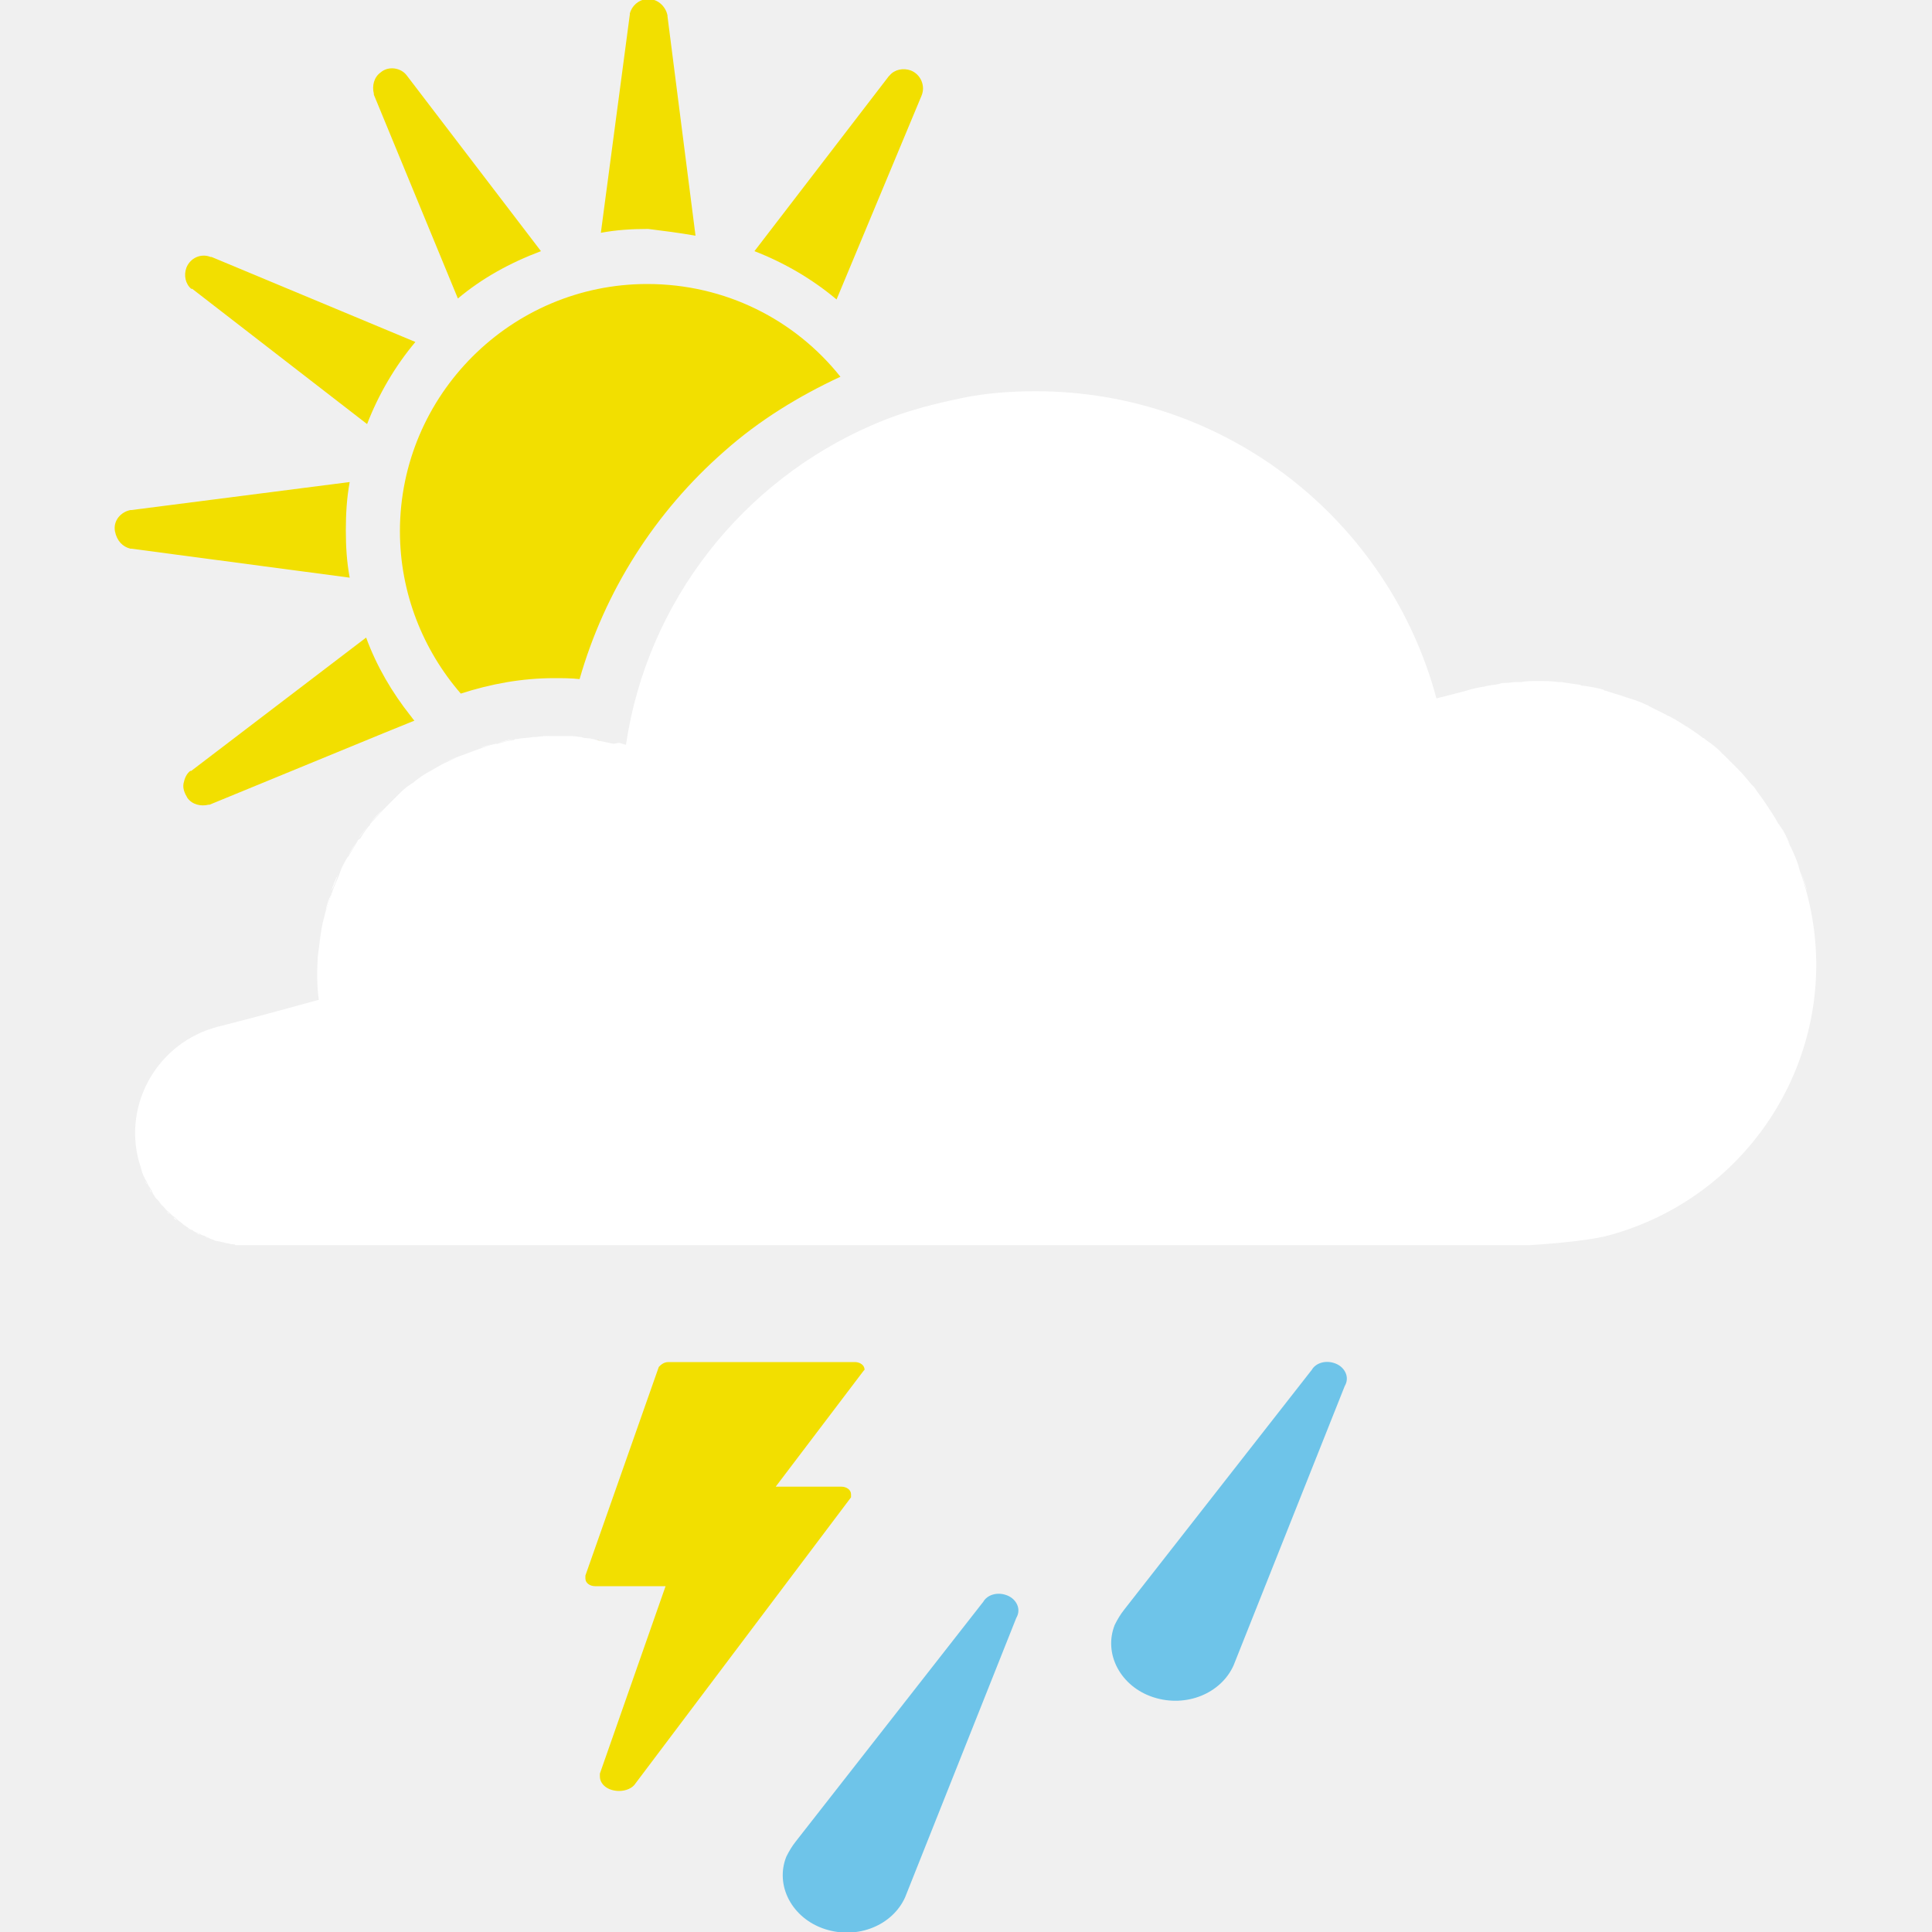
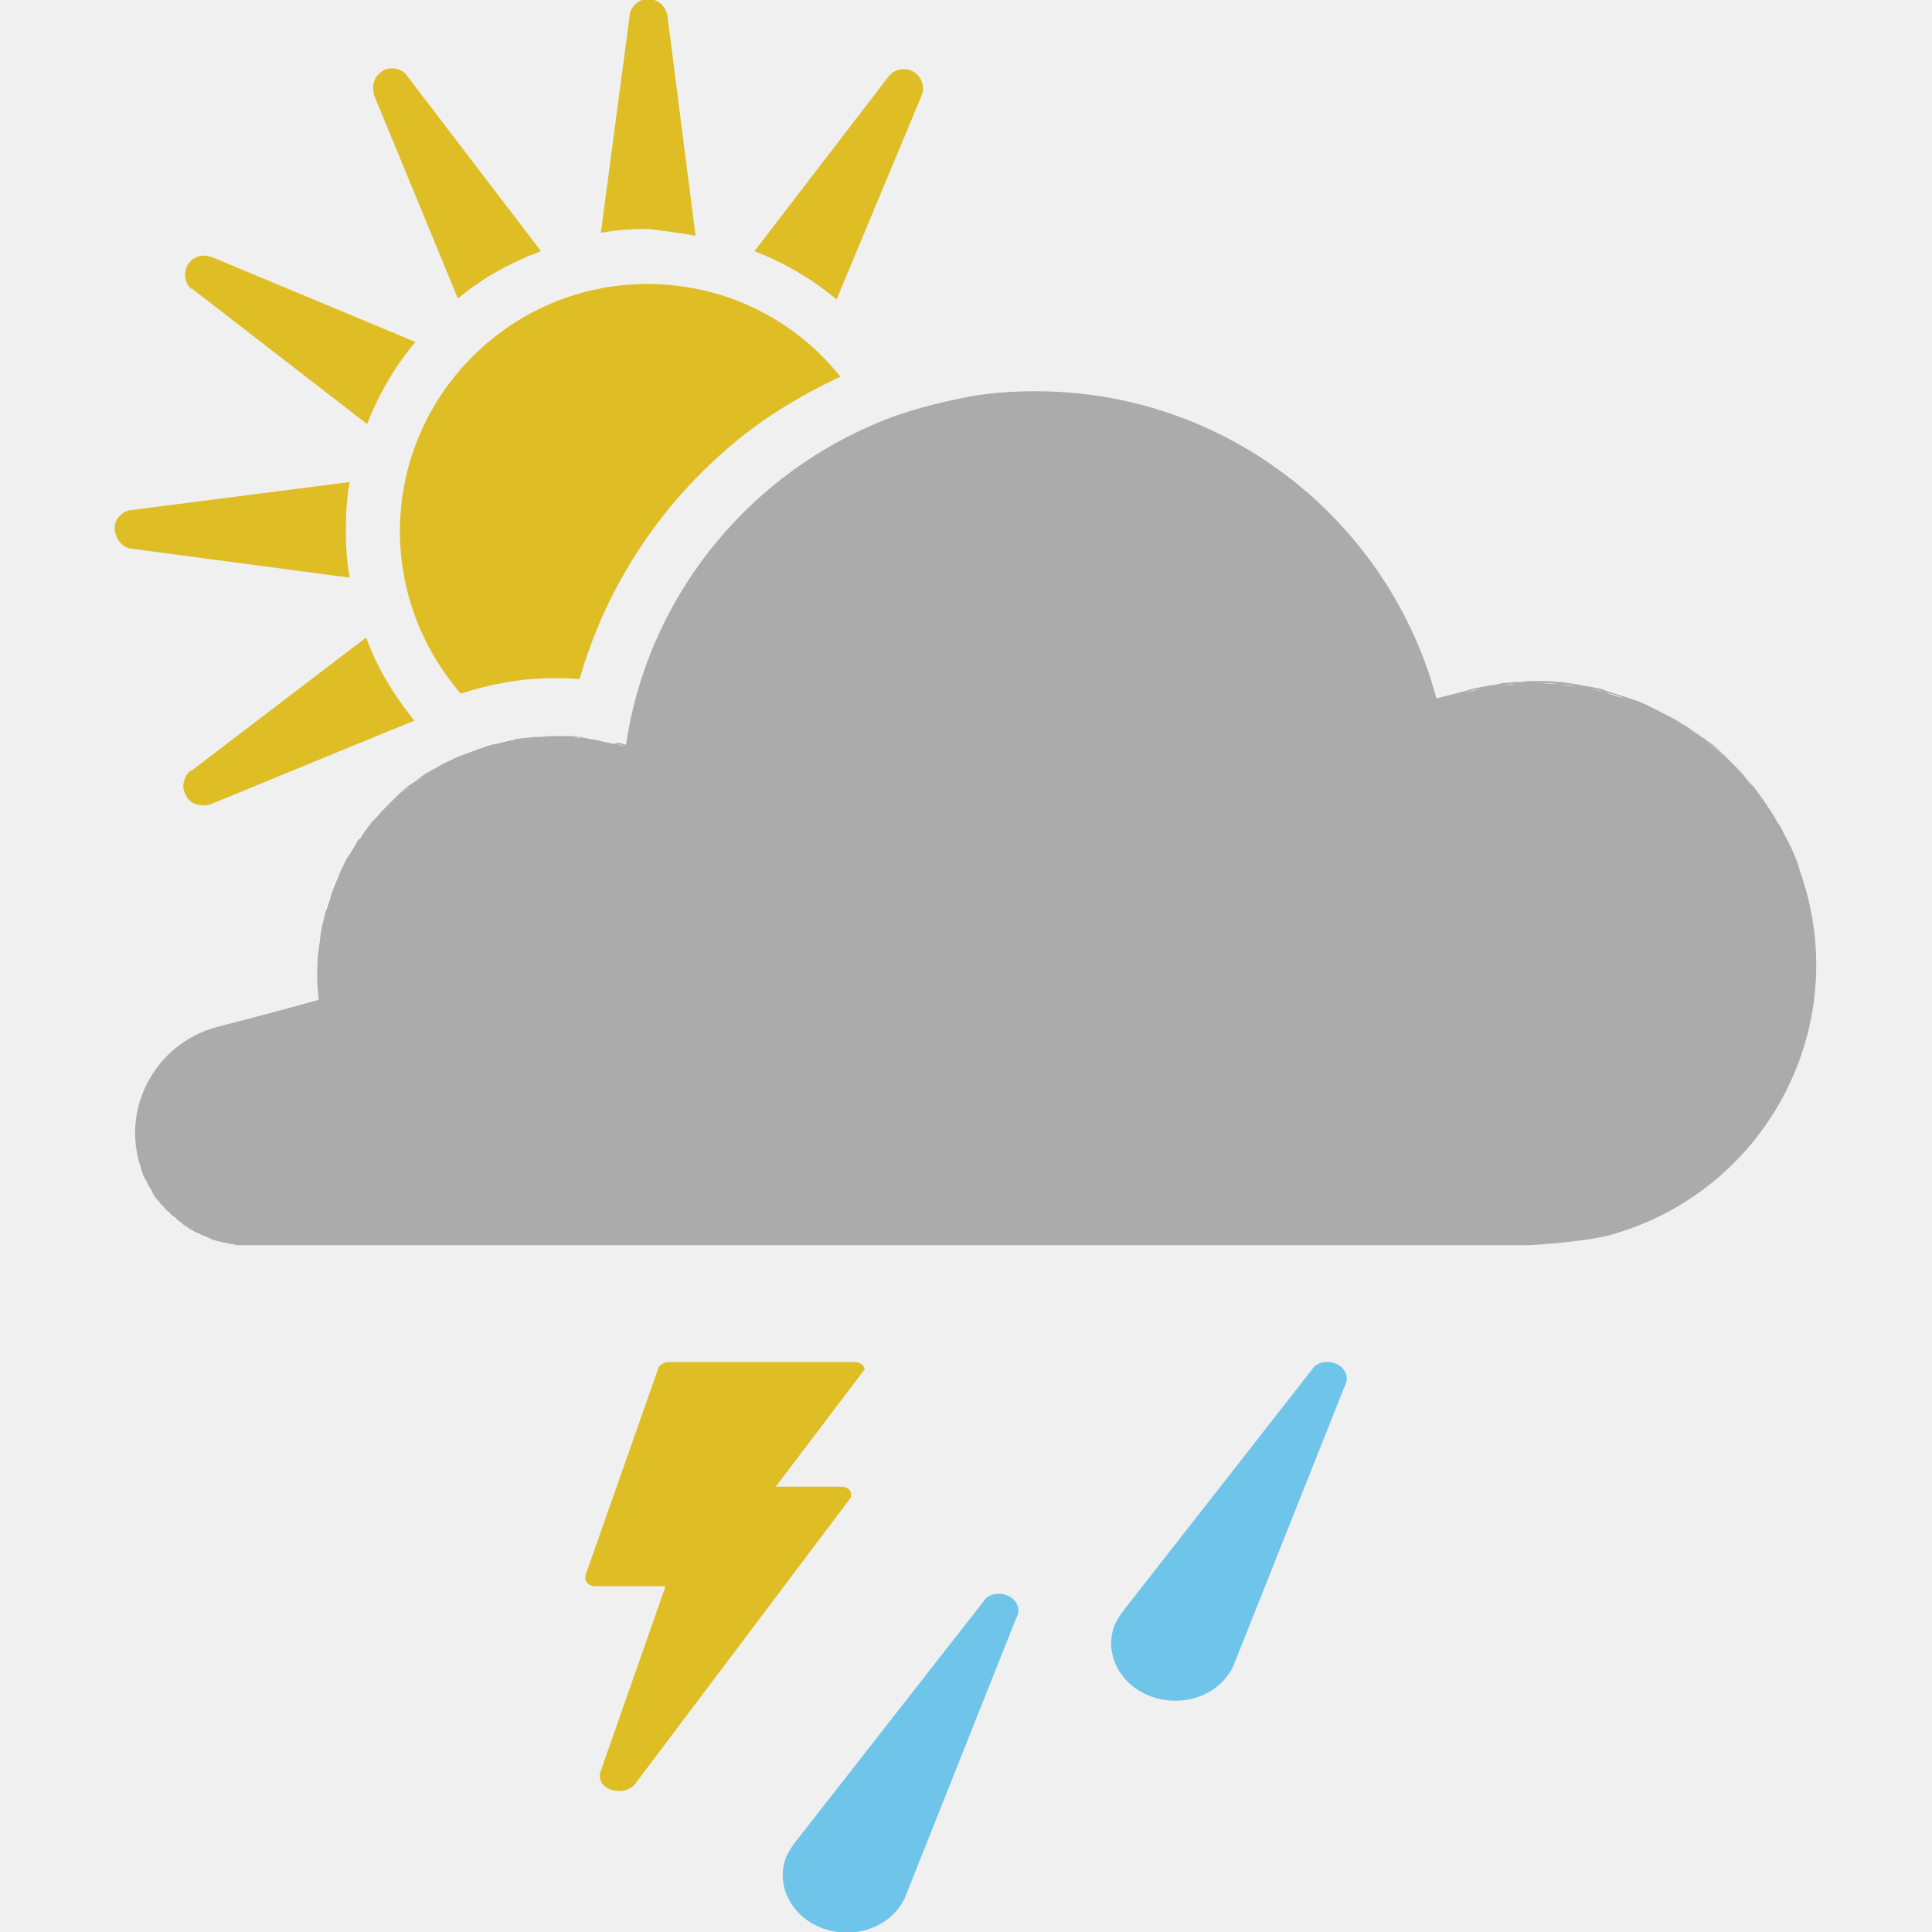
<svg xmlns="http://www.w3.org/2000/svg" version="1.1" x="0px" y="0px" viewBox="0 0 200 200" enable-background="new 0 0 200 200" xml:space="preserve">
  <g id="sun">
</g>
  <g id="clear-night">
</g>
  <g id="mostly-sunny">
</g>
  <g id="mostly-clear-night">
</g>
  <g id="fog">
</g>
  <g id="wind">
</g>
  <g id="cloudy">
</g>
  <g id="partly-cloudy">
</g>
  <g id="partly-cloudy-night">
</g>
  <g id="mostly-cloudy">
</g>
  <g id="mostly-cloudy-night">
</g>
  <g id="default">
</g>
  <g id="light-rain">
</g>
  <g id="rain">
</g>
  <g id="heavy-rain">
</g>
  <g id="scattered-showers-night">
</g>
  <g id="isolated-t-storms">
</g>
  <g id="scattered-t-storms">
    <g>
      <path fill="none" d="M19.5,127.2c-0.1-0.1-0.3-0.2-0.4-0.3C19.2,127,19.3,127.1,19.5,127.2z" />
      <path fill="none" d="M18.7,126.7c-0.1-0.1-0.3-0.2-0.4-0.3C18.4,126.4,18.5,126.6,18.7,126.7z" />
      <path fill="none" d="M17.9,126.1c-0.1-0.1-0.3-0.2-0.4-0.3C17.7,125.8,17.8,126,17.9,126.1z" />
      <path fill="none" d="M16.6,124.7c-0.1-0.1-0.2-0.3-0.3-0.4C16.4,124.4,16.5,124.6,16.6,124.7z" />
      <path fill="none" d="M16,123.9c-0.1-0.1-0.2-0.3-0.3-0.5C15.8,123.6,15.9,123.8,16,123.9z" />
      <path fill="none" d="M17.2,125.4c-0.1-0.1-0.2-0.3-0.4-0.4C17,125.2,17.1,125.3,17.2,125.4z" />
      <path fill="none" d="M22,128.3c-0.2-0.1-0.3-0.1-0.5-0.2C21.7,128.2,21.9,128.3,22,128.3z" />
      <path fill="none" d="M20.3,127.6c-0.2-0.1-0.3-0.2-0.4-0.2C20,127.5,20.1,127.6,20.3,127.6z" />
      <path fill="none" d="M42.4,81.3c0.1-0.1,0.2-0.1,0.3-0.2C42.6,81.1,42.5,81.2,42.4,81.3z" />
      <path fill="none" d="M21.1,128c-0.2-0.1-0.3-0.1-0.5-0.2C20.8,127.9,21,128,21.1,128z" />
      <path fill="none" d="M38.2,85.4c0.1-0.1,0.2-0.2,0.2-0.3C38.3,85.2,38.3,85.3,38.2,85.4z" />
      <path fill="none" d="M15.5,123.1c-0.1-0.2-0.2-0.3-0.3-0.5C15.3,122.8,15.4,123,15.5,123.1z" />
      <path fill="none" d="M37,87.1c0.1-0.1,0.1-0.2,0.2-0.3C37.1,86.9,37,87,37,87.1z" />
      <path fill="none" d="M40.9,82.5c0.1-0.1,0.1-0.1,0.2-0.2C41,82.4,41,82.5,40.9,82.5z" />
      <path fill="none" d="M39.6,83.8c0,0,0.1-0.1,0.1-0.1C39.6,83.7,39.6,83.8,39.6,83.8z" />
      <path fill="none" d="M36,88.6C36,88.6,36,88.6,36,88.6C36,88.6,36,88.6,36,88.6z" />
      <path fill="none" d="M23.9,128.8c-0.2,0-0.3,0-0.5-0.1C23.6,128.7,23.7,128.7,23.9,128.8z" />
      <path fill="none" d="M14.7,121.3c-0.1-0.3-0.2-0.6-0.3-1C14.5,120.7,14.6,121,14.7,121.3z" />
      <path fill="none" d="M15,122.3c-0.1-0.2-0.2-0.4-0.3-0.6C14.9,121.9,15,122.1,15,122.3z" />
      <path fill="none" d="M34.2,92.5c0-0.1,0.1-0.2,0.1-0.3C34.3,92.3,34.3,92.4,34.2,92.5z" />
      <path fill="none" d="M35,90.6c0-0.1,0.1-0.2,0.1-0.3C35.1,90.4,35.1,90.5,35,90.6z" />
      <path fill="none" d="M23,128.6c-0.2,0-0.3-0.1-0.5-0.1C22.6,128.5,22.8,128.6,23,128.6z" />
      <path fill="none" d="M166,71.6c0.1,0,0.1,0,0.2,0.1C166.1,71.6,166.1,71.6,166,71.6z" />
      <path fill="none" d="M168.1,72.2c0.1,0,0.2,0.1,0.3,0.1C168.3,72.3,168.2,72.3,168.1,72.2z" />
      <path fill="none" d="M170.3,73c0.1,0.1,0.3,0.1,0.4,0.2C170.5,73.2,170.4,73.1,170.3,73z" />
      <path fill="none" d="M163.6,71.1c0.1,0,0.3,0,0.4,0.1C163.8,71.2,163.7,71.1,163.6,71.1z" />
      <path fill="none" d="M172.5,74.1c0.1,0,0.2,0.1,0.2,0.1C172.7,74.2,172.6,74.1,172.5,74.1z" />
      <path fill="none" d="M155.1,71c0.2,0,0.4-0.1,0.6-0.1C155.4,71,155.3,71,155.1,71z" />
      <path fill="none" d="M153.4,71.3c0.2,0,0.3-0.1,0.5-0.1C153.7,71.2,153.5,71.3,153.4,71.3z" />
      <path fill="none" d="M174.4,75.2c0.1,0,0.1,0.1,0.2,0.1C174.6,75.3,174.5,75.3,174.4,75.2z" />
      <path fill="none" d="M156.8,70.8c0.2,0,0.3,0,0.5,0C157.2,70.8,157,70.8,156.8,70.8z" />
      <path fill="none" d="M159,70.7C159,70.7,159,70.7,159,70.7c0,0,0.1,0,0.1,0C159.1,70.7,159,70.7,159,70.7z" />
      <path fill="none" d="M176.3,76.5c0.1,0.1,0.2,0.2,0.3,0.2C176.6,76.7,176.5,76.6,176.3,76.5z" />
      <path fill="none" d="M186.2,89.8c0,0.1,0.1,0.2,0.1,0.4C186.3,90,186.3,89.9,186.2,89.8z" />
      <path fill="none" d="M185.2,87.4c0.1,0.1,0.1,0.2,0.2,0.4C185.4,87.7,185.3,87.5,185.2,87.4z" />
      <path fill="none" d="M184.2,85.4C184.2,85.4,184.2,85.5,184.2,85.4C184.2,85.5,184.2,85.4,184.2,85.4z" />
      <path fill="none" d="M25.5,128.9c0.2,0,0.5,0,0.7,0c-0.3,0-0.6,0-0.9,0C25.4,128.9,25.4,128.9,25.5,128.9z" />
      <path fill="none" d="M178.2,78.1c0.1,0.1,0.2,0.1,0.2,0.2C178.4,78.2,178.3,78.1,178.2,78.1z" />
      <path fill="none" d="M182.9,83.3c0.1,0.1,0.1,0.2,0.2,0.3C183,83.5,183,83.4,182.9,83.3z" />
      <path fill="none" d="M24.9,128.9c-0.2,0-0.3,0-0.5,0C24.5,128.8,24.7,128.8,24.9,128.9z" />
      <path fill="none" d="M179.9,79.7c0,0,0.1,0.1,0.1,0.1C180,79.7,180,79.7,179.9,79.7z" />
      <path fill="none" d="M181.4,81.4c0.1,0.1,0.2,0.2,0.3,0.3C181.6,81.6,181.5,81.5,181.4,81.4z" />
      <path fill="none" d="M161.2,70.8c0.1,0,0.2,0,0.3,0C161.4,70.8,161.3,70.8,161.2,70.8z" />
      <path fill="none" d="M47.5,78.3c0.1,0,0.2-0.1,0.3-0.1C47.7,78.2,47.6,78.2,47.5,78.3z" />
      <path fill="none" d="M45.7,79.1c0.1,0,0.1-0.1,0.2-0.1C45.9,79.1,45.8,79.1,45.7,79.1z" />
      <path fill="none" d="M51.3,77c0.1,0,0.1,0,0.2,0C51.4,76.9,51.3,76.9,51.3,77z" />
      <path fill="none" d="M53.2,76.6C53.2,76.6,53.2,76.6,53.2,76.6C53.2,76.6,53.2,76.6,53.2,76.6C53.2,76.6,53.2,76.6,53.2,76.6z" />
      <path fill="none" d="M49.4,77.5c0.1,0,0.2-0.1,0.3-0.1C49.6,77.5,49.5,77.5,49.4,77.5z" />
      <path fill="none" d="M44.1,80.1c0.1,0,0.1-0.1,0.2-0.1C44.2,80,44.2,80,44.1,80.1z" />
      <path fill="#DDC72D" d="M61.7,76.6c0.1,0,0.3,0,0.4,0.1C61.9,76.6,61.8,76.6,61.7,76.6z" />
      <path fill="#DDC72D" d="M57.4,76.2C57.3,76.2,57.3,76.2,57.4,76.2C57.3,76.2,57.3,76.2,57.4,76.2C57.4,76.2,57.4,76.2,57.4,76.2z" />
      <path fill="#DDC72D" d="M58.8,76.2c0.1,0,0.3,0,0.4,0C59,76.2,58.9,76.2,58.8,76.2z" />
-       <path fill="#F2DF00" d="M60,70.3c2.6-9.1,7.8-17.3,15-23.6c3.6-3.2,7.7-5.7,12-7.7c-4.7-5.9-11.9-9.6-20-9.6    c-14.1,0-25.6,11.5-25.6,25.6c0,6.4,2.4,12.3,6.3,16.8c3.1-1,6.3-1.6,9.7-1.6C58.2,70.2,59.1,70.2,60,70.3z" />
+       <path fill="#DEBD25" d="M60,70.3c2.6-9.1,7.8-17.3,15-23.6c3.6-3.2,7.7-5.7,12-7.7c-4.7-5.9-11.9-9.6-20-9.6    c-14.1,0-25.6,11.5-25.6,25.6c0,6.4,2.4,12.3,6.3,16.8c3.1-1,6.3-1.6,9.7-1.6C58.2,70.2,59.1,70.2,60,70.3z" />
      <path fill="#DDC72D" d="M60.2,76.4c0.2,0,0.3,0,0.5,0.1C60.5,76.4,60.3,76.4,60.2,76.4z" />
      <path fill="#DDC72D" d="M55.2,76.3c0.1,0,0.2,0,0.3,0C55.4,76.3,55.3,76.3,55.2,76.3z" />
      <path fill="#DDC72D" d="M53.5,76.5c-0.1,0-0.2,0-0.3,0.1c0,0,0,0,0,0C53.3,76.5,53.4,76.5,53.5,76.5z" />
-       <path fill="#F2DF00" d="M38.7,9.8l8.7,21.1c2.5-2.1,5.4-3.7,8.6-4.9L42.1,7.8c0,0,0,0,0,0c-0.6-0.8-1.9-1-2.7-0.3    c-0.7,0.5-0.9,1.4-0.7,2.2C38.7,9.7,38.7,9.7,38.7,9.8z" />
-       <path fill="#F2DF00" d="M72,24.4L69.1,1.7c0,0,0,0,0-0.1c-0.2-1-1.1-1.8-2.2-1.7c-0.8,0.1-1.5,0.7-1.7,1.5c0,0,0,0.1,0,0.1    l-3,22.6c1.6-0.3,3.2-0.4,4.9-0.4C68.7,23.9,70.3,24.1,72,24.4z" />
-       <path fill="#F2DF00" d="M13.5,56.8c0,0,0.1,0,0.1,0l22.6,3c-0.3-1.6-0.4-3.2-0.4-4.9c0-1.7,0.1-3.4,0.4-5l-22.6,2.9c0,0,0,0-0.1,0    c-1,0.2-1.8,1.1-1.6,2.2C12.1,56,12.7,56.6,13.5,56.8z" />
-       <path fill="#F2DF00" d="M95.4,9.9C95.4,9.9,95.4,9.9,95.4,9.9c0.2-0.5,0.2-1,0-1.5c-0.2-0.5-0.6-0.9-1.1-1.1    c-0.8-0.3-1.7-0.1-2.2,0.5c0,0-0.1,0.1-0.1,0.1L78.1,26c3.1,1.2,6,2.9,8.5,5L95.4,9.9z" />
-       <path fill="#F2DF00" d="M19.9,29.9l18.1,14c1.2-3.1,2.9-6,5-8.5l-21.1-8.8c0,0,0,0-0.1,0c-1-0.4-2.1,0.1-2.5,1.1    c-0.3,0.8-0.1,1.7,0.5,2.2C19.8,29.9,19.9,29.9,19.9,29.9z" />
-       <path fill="#FFFFFF" d="M187,92.3c-0.2-0.7-0.4-1.4-0.7-2.2c0-0.1-0.1-0.3-0.1-0.4c-0.2-0.7-0.5-1.3-0.8-2    c-0.1-0.1-0.1-0.2-0.2-0.4c-0.3-0.7-0.6-1.3-1-1.9c0,0,0-0.1-0.1-0.1c-0.3-0.6-0.7-1.2-1.1-1.8c-0.1-0.1-0.1-0.2-0.2-0.3    c-0.4-0.6-0.8-1.1-1.2-1.7c-0.1-0.1-0.2-0.2-0.3-0.3c-0.4-0.5-0.9-1.1-1.4-1.6c0,0-0.1-0.1-0.1-0.1c-0.5-0.5-0.9-0.9-1.4-1.4    c-0.1-0.1-0.2-0.1-0.2-0.2c-0.5-0.5-1-0.9-1.6-1.3c-0.1-0.1-0.2-0.2-0.3-0.2c-0.5-0.4-1.1-0.8-1.7-1.2c-0.1,0-0.1-0.1-0.2-0.1    c-0.6-0.4-1.1-0.7-1.7-1c-0.1,0-0.2-0.1-0.2-0.1c-0.6-0.3-1.2-0.6-1.8-0.9c-0.1-0.1-0.2-0.1-0.4-0.2c-0.6-0.3-1.3-0.5-1.9-0.7    c-0.1,0-0.2-0.1-0.3-0.1c-0.6-0.2-1.3-0.4-1.9-0.6c-0.1,0-0.1,0-0.2-0.1c-0.7-0.2-1.3-0.3-2-0.4c-0.1,0-0.3,0-0.4-0.1    c-0.7-0.1-1.4-0.2-2-0.3c-0.1,0-0.2,0-0.3,0c-0.7-0.1-1.4-0.1-2.1-0.1c0,0-0.1,0-0.1,0c-0.5,0-1.1,0-1.6,0.1c-0.2,0-0.3,0-0.5,0    c-0.4,0-0.8,0.1-1.2,0.1c-0.2,0-0.4,0-0.6,0.1c-0.4,0.1-0.8,0.1-1.2,0.2c-0.2,0-0.3,0.1-0.5,0.1c-0.6,0.1-1.1,0.2-1.7,0.4    c0,0-1.1,0.3-3.1,0.8c-4.9-18.3-21.6-31.8-41.5-31.8c-2.6,0-5.2,0.2-7.6,0.7c-1.4,0.3-2.8,0.6-4.2,1c-1.8,0.5-3.5,1.1-5.1,1.8    c-13.4,5.8-23.3,18.2-25.5,33.1c-0.4-0.1-0.6-0.2-0.8-0.2C63.6,77,63.5,77,63.5,77c-0.5-0.1-0.9-0.2-1.4-0.3    c-0.1,0-0.3-0.1-0.4-0.1c-0.3-0.1-0.7-0.1-1-0.2c-0.2,0-0.3,0-0.5-0.1c-0.3,0-0.7-0.1-1-0.1c-0.1,0-0.3,0-0.4,0    c-0.5,0-0.9,0-1.4,0c0,0-0.1,0-0.1,0c-0.6,0-1.2,0-1.8,0.1c-0.1,0-0.2,0-0.3,0c-0.6,0.1-1.2,0.1-1.7,0.2c-0.1,0-0.2,0-0.3,0.1    c0,0,0,0,0,0c-0.6,0.1-1.1,0.2-1.7,0.4c-0.1,0-0.1,0-0.2,0c-0.5,0.1-1.1,0.3-1.6,0.5c-0.1,0-0.2,0.1-0.3,0.1    c-0.5,0.2-1.1,0.4-1.6,0.6c-0.1,0-0.2,0.1-0.3,0.1c-0.5,0.2-1,0.5-1.5,0.7c-0.1,0-0.1,0.1-0.2,0.1c-0.5,0.3-0.9,0.5-1.4,0.8    c-0.1,0-0.1,0.1-0.2,0.1c-0.5,0.3-0.9,0.6-1.4,1c-0.1,0.1-0.2,0.1-0.3,0.2c-0.5,0.3-0.9,0.7-1.3,1.1c-0.1,0.1-0.1,0.1-0.2,0.2    c-0.4,0.4-0.8,0.8-1.2,1.2c0,0-0.1,0.1-0.1,0.1c-0.4,0.4-0.8,0.9-1.2,1.3c-0.1,0.1-0.2,0.2-0.2,0.3c-0.4,0.4-0.7,0.9-1,1.4    C37.1,86.9,37,87,37,87.1c-0.3,0.5-0.6,1-0.9,1.5c0,0,0,0.1-0.1,0.1c-0.3,0.5-0.6,1.1-0.8,1.6c0,0.1-0.1,0.2-0.1,0.3    c-0.2,0.5-0.5,1.1-0.7,1.7c0,0.1-0.1,0.2-0.1,0.3c-0.2,0.6-0.4,1.2-0.6,1.8c-0.2,0.8-0.4,1.5-0.5,2.3S33,98.2,32.9,99    c-0.1,1.5-0.1,3,0.1,4.5c-6.5,1.8-10.5,2.8-10.5,2.8c-6.1,1.6-9.8,7.9-8.1,14c0.1,0.3,0.2,0.6,0.3,1c0,0.1,0.1,0.2,0.1,0.3    c0.1,0.2,0.2,0.4,0.3,0.6c0.1,0.1,0.1,0.2,0.2,0.4c0.1,0.2,0.2,0.3,0.3,0.5c0.1,0.1,0.1,0.2,0.2,0.4c0.1,0.2,0.2,0.3,0.3,0.5    c0.1,0.1,0.2,0.2,0.3,0.3c0.1,0.1,0.2,0.3,0.3,0.4c0.1,0.1,0.2,0.2,0.3,0.3c0.1,0.1,0.2,0.3,0.4,0.4c0.1,0.1,0.2,0.2,0.3,0.3    c0.1,0.1,0.2,0.2,0.4,0.3c0.1,0.1,0.2,0.2,0.3,0.3c0.1,0.1,0.3,0.2,0.4,0.3c0.1,0.1,0.2,0.2,0.4,0.3c0.1,0.1,0.3,0.2,0.4,0.3    c0.1,0.1,0.3,0.1,0.4,0.2c0.1,0.1,0.3,0.2,0.4,0.2c0.1,0.1,0.3,0.1,0.4,0.2c0.2,0.1,0.3,0.1,0.5,0.2c0.1,0.1,0.3,0.1,0.4,0.2    c0.2,0.1,0.3,0.1,0.5,0.2c0.1,0,0.3,0.1,0.4,0.1c0.2,0,0.3,0.1,0.5,0.1c0.1,0,0.3,0.1,0.4,0.1c0.2,0,0.3,0.1,0.5,0.1    c0.1,0,0.3,0,0.4,0.1c0.2,0,0.3,0,0.5,0c0.1,0,0.3,0,0.4,0c0.3,0,0.6,0,0.9,0h132.1c0,0,5.5-0.3,8.2-1    C182,123.7,191.2,107.8,187,92.3z" />
-       <path fill="#F2DF00" d="M42.5,74.1c-1.9-2.4-3.5-5.1-4.6-8.1L19.8,79.8c0,0,0,0-0.1,0c-0.4,0.3-0.6,0.8-0.7,1.3    c-0.1,0.5,0.1,1,0.4,1.5c0.5,0.7,1.4,0.9,2.2,0.7c0,0,0.1,0,0.1,0l18-7.4l3.2-1.3C42.7,74.4,42.6,74.2,42.5,74.1z" />
+       <path fill="#DEBD25" d="M38.7,9.8l8.7,21.1c2.5-2.1,5.4-3.7,8.6-4.9L42.1,7.8c0,0,0,0,0,0c-0.6-0.8-1.9-1-2.7-0.3    c-0.7,0.5-0.9,1.4-0.7,2.2C38.7,9.7,38.7,9.7,38.7,9.8z" />
+       <path fill="#DEBD25" d="M72,24.4L69.1,1.7c0,0,0,0,0-0.1c-0.2-1-1.1-1.8-2.2-1.7c-0.8,0.1-1.5,0.7-1.7,1.5c0,0,0,0.1,0,0.1    l-3,22.6c1.6-0.3,3.2-0.4,4.9-0.4C68.7,23.9,70.3,24.1,72,24.4z" />
+       <path fill="#DEBD25" d="M13.5,56.8c0,0,0.1,0,0.1,0l22.6,3c-0.3-1.6-0.4-3.2-0.4-4.9c0-1.7,0.1-3.4,0.4-5l-22.6,2.9c0,0,0,0-0.1,0    c-1,0.2-1.8,1.1-1.6,2.2C12.1,56,12.7,56.6,13.5,56.8z" />
+       <path fill="#DEBD25" d="M95.4,9.9C95.4,9.9,95.4,9.9,95.4,9.9c0.2-0.5,0.2-1,0-1.5c-0.2-0.5-0.6-0.9-1.1-1.1    c-0.8-0.3-1.7-0.1-2.2,0.5c0,0-0.1,0.1-0.1,0.1L78.1,26c3.1,1.2,6,2.9,8.5,5L95.4,9.9z" />
+       <path fill="#DEBD25" d="M19.9,29.9l18.1,14c1.2-3.1,2.9-6,5-8.5l-21.1-8.8c0,0,0,0-0.1,0c-1-0.4-2.1,0.1-2.5,1.1    c-0.3,0.8-0.1,1.7,0.5,2.2C19.8,29.9,19.9,29.9,19.9,29.9z" />
+       <path fill="#ABABAB" d="M187,92.3c-0.2-0.7-0.4-1.4-0.7-2.2c0-0.1-0.1-0.3-0.1-0.4c-0.2-0.7-0.5-1.3-0.8-2    c-0.1-0.1-0.1-0.2-0.2-0.4c-0.3-0.7-0.6-1.3-1-1.9c0,0,0-0.1-0.1-0.1c-0.3-0.6-0.7-1.2-1.1-1.8c-0.1-0.1-0.1-0.2-0.2-0.3    c-0.4-0.6-0.8-1.1-1.2-1.7c-0.1-0.1-0.2-0.2-0.3-0.3c-0.4-0.5-0.9-1.1-1.4-1.6c0,0-0.1-0.1-0.1-0.1c-0.5-0.5-0.9-0.9-1.4-1.4    c-0.1-0.1-0.2-0.1-0.2-0.2c-0.5-0.5-1-0.9-1.6-1.3c-0.1-0.1-0.2-0.2-0.3-0.2c-0.5-0.4-1.1-0.8-1.7-1.2c-0.1,0-0.1-0.1-0.2-0.1    c-0.6-0.4-1.1-0.7-1.7-1c-0.1,0-0.2-0.1-0.2-0.1c-0.6-0.3-1.2-0.6-1.8-0.9c-0.1-0.1-0.2-0.1-0.4-0.2c-0.6-0.3-1.3-0.5-1.9-0.7    c-0.1,0-0.2-0.1-0.3-0.1c-0.6-0.2-1.3-0.4-1.9-0.6c-0.1,0-0.1,0-0.2-0.1c-0.7-0.2-1.3-0.3-2-0.4c-0.1,0-0.3,0-0.4-0.1    c-0.7-0.1-1.4-0.2-2-0.3c-0.1,0-0.2,0-0.3,0c-0.7-0.1-1.4-0.1-2.1-0.1c0,0-0.1,0-0.1,0c-0.5,0-1.1,0-1.6,0.1c-0.2,0-0.3,0-0.5,0    c-0.4,0-0.8,0.1-1.2,0.1c-0.2,0-0.4,0-0.6,0.1c-0.4,0.1-0.8,0.1-1.2,0.2c-0.2,0-0.3,0.1-0.5,0.1c-0.6,0.1-1.1,0.2-1.7,0.4    c0,0-1.1,0.3-3.1,0.8c-4.9-18.3-21.6-31.8-41.5-31.8c-2.6,0-5.2,0.2-7.6,0.7c-1.4,0.3-2.8,0.6-4.2,1c-1.8,0.5-3.5,1.1-5.1,1.8    c-13.4,5.8-23.3,18.2-25.5,33.1c-0.4-0.1-0.6-0.2-0.8-0.2C63.6,77,63.5,77,63.5,77c-0.5-0.1-0.9-0.2-1.4-0.3    c-0.1,0-0.3-0.1-0.4-0.1c-0.3-0.1-0.7-0.1-1-0.2c-0.2,0-0.3,0-0.5-0.1c-0.3,0-0.7-0.1-1-0.1c-0.1,0-0.3,0-0.4,0    c-0.5,0-0.9,0-1.4,0c0,0-0.1,0-0.1,0c-0.6,0-1.2,0-1.8,0.1c-0.1,0-0.2,0-0.3,0c-0.6,0.1-1.2,0.1-1.7,0.2c-0.1,0-0.2,0-0.3,0.1    c0,0,0,0,0,0c-0.6,0.1-1.1,0.2-1.7,0.4c-0.1,0-0.1,0-0.2,0c-0.5,0.1-1.1,0.3-1.6,0.5c-0.1,0-0.2,0.1-0.3,0.1    c-0.5,0.2-1.1,0.4-1.6,0.6c-0.1,0-0.2,0.1-0.3,0.1c-0.5,0.2-1,0.5-1.5,0.7c-0.1,0-0.1,0.1-0.2,0.1c-0.5,0.3-0.9,0.5-1.4,0.8    c-0.1,0-0.1,0.1-0.2,0.1c-0.5,0.3-0.9,0.6-1.4,1c-0.1,0.1-0.2,0.1-0.3,0.2c-0.5,0.3-0.9,0.7-1.3,1.1c-0.1,0.1-0.1,0.1-0.2,0.2    c-0.4,0.4-0.8,0.8-1.2,1.2c0,0-0.1,0.1-0.1,0.1c-0.4,0.4-0.8,0.9-1.2,1.3c-0.1,0.1-0.2,0.2-0.2,0.3c-0.4,0.4-0.7,0.9-1,1.4    C37.1,86.9,37,87,37,87.1c-0.3,0.5-0.6,1-0.9,1.5c0,0,0,0.1-0.1,0.1c-0.3,0.5-0.6,1.1-0.8,1.6c0,0.1-0.1,0.2-0.1,0.3    c-0.2,0.5-0.5,1.1-0.7,1.7c0,0.1-0.1,0.2-0.1,0.3c-0.2,0.6-0.4,1.2-0.6,1.8c-0.2,0.8-0.4,1.5-0.5,2.3S33,98.2,32.9,99    c-0.1,1.5-0.1,3,0.1,4.5c-6.5,1.8-10.5,2.8-10.5,2.8c-6.1,1.6-9.8,7.9-8.1,14c0.1,0.3,0.2,0.6,0.3,1c0,0.1,0.1,0.2,0.1,0.3    c0.1,0.2,0.2,0.4,0.3,0.6c0.1,0.1,0.1,0.2,0.2,0.4c0.1,0.2,0.2,0.3,0.3,0.5c0.1,0.1,0.1,0.2,0.2,0.4c0.1,0.2,0.2,0.3,0.3,0.5    c0.1,0.1,0.2,0.2,0.3,0.3c0.1,0.1,0.2,0.3,0.3,0.4c0.1,0.1,0.2,0.2,0.3,0.3c0.1,0.1,0.2,0.3,0.4,0.4c0.1,0.1,0.2,0.2,0.3,0.3    c0.1,0.1,0.2,0.2,0.4,0.3c0.1,0.1,0.2,0.2,0.3,0.3c0.1,0.1,0.3,0.2,0.4,0.3c0.1,0.1,0.2,0.2,0.4,0.3c0.1,0.1,0.3,0.2,0.4,0.3    c0.1,0.1,0.3,0.1,0.4,0.2c0.1,0.1,0.3,0.2,0.4,0.2c0.1,0.1,0.3,0.1,0.4,0.2c0.2,0.1,0.3,0.1,0.5,0.2c0.1,0.1,0.3,0.1,0.4,0.2    c0.2,0.1,0.3,0.1,0.5,0.2c0.1,0,0.3,0.1,0.4,0.1c0.2,0,0.3,0.1,0.5,0.1c0.1,0,0.3,0.1,0.4,0.1c0.2,0,0.3,0.1,0.5,0.1    c0.1,0,0.3,0,0.4,0.1c0.2,0,0.3,0,0.5,0c0.1,0,0.3,0,0.4,0c0.3,0,0.6,0,0.9,0h132.1c0,0,5.5-0.3,8.2-1    C182,123.7,191.2,107.8,187,92.3z" />
+       <path fill="#DEBD25" d="M42.5,74.1c-1.9-2.4-3.5-5.1-4.6-8.1L19.8,79.8c0,0,0,0-0.1,0c-0.4,0.3-0.6,0.8-0.7,1.3    c-0.1,0.5,0.1,1,0.4,1.5c0.5,0.7,1.4,0.9,2.2,0.7c0,0,0.1,0,0.1,0l18-7.4l3.2-1.3C42.7,74.4,42.6,74.2,42.5,74.1z" />
      <path fill="#FFFFFF" d="M181.7,81.7c0.4,0.5,0.8,1.1,1.2,1.7C182.5,82.8,182.1,82.2,181.7,81.7z" />
      <path fill="#FFFFFF" d="M183.1,83.6c0.4,0.6,0.8,1.2,1.1,1.8C183.9,84.8,183.5,84.2,183.1,83.6z" />
      <path fill="#FFFFFF" d="M178.5,78.3c0.5,0.4,1,0.9,1.4,1.4C179.5,79.2,179,78.7,178.5,78.3z" />
      <path fill="#FFFFFF" d="M180,79.8c0.5,0.5,0.9,1,1.4,1.6C181,80.8,180.5,80.3,180,79.8z" />
      <path fill="#FFFFFF" d="M164,71.2c0.7,0.1,1.4,0.3,2,0.4C165.3,71.4,164.6,71.3,164,71.2z" />
      <path fill="#FFFFFF" d="M155.6,70.9c0.4,0,0.8-0.1,1.2-0.1C156.4,70.9,156,70.9,155.6,70.9z" />
      <path fill="#FFFFFF" d="M157.3,70.8c0.6,0,1.1-0.1,1.6-0.1C158.4,70.7,157.9,70.8,157.3,70.8z" />
      <path fill="#FFFFFF" d="M41.1,82.4c0.4-0.4,0.9-0.7,1.3-1.1C42,81.6,41.5,82,41.1,82.4z" />
      <path fill="#FFFFFF" d="M151.7,71.7c0.6-0.1,1.1-0.3,1.7-0.4C152.8,71.4,152.3,71.5,151.7,71.7z" />
      <path fill="#FFFFFF" d="M161.5,70.9c0.7,0.1,1.4,0.1,2,0.3C162.9,71,162.2,70.9,161.5,70.9z" />
      <path fill="#FFFFFF" d="M153.9,71.2c0.4-0.1,0.8-0.1,1.2-0.2C154.7,71.1,154.3,71.1,153.9,71.2z" />
      <path fill="#FFFFFF" d="M170.7,73.2c0.6,0.3,1.2,0.6,1.8,0.9C171.9,73.8,171.3,73.5,170.7,73.2z" />
      <path fill="#FFFFFF" d="M172.7,74.2c0.6,0.3,1.1,0.6,1.7,1C173.9,74.9,173.3,74.5,172.7,74.2z" />
      <path fill="#FFFFFF" d="M174.7,75.3c0.6,0.4,1.1,0.8,1.7,1.2C175.8,76.1,175.2,75.7,174.7,75.3z" />
      <path fill="#FFFFFF" d="M184.3,85.5c0.4,0.6,0.7,1.3,1,1.9C184.9,86.8,184.6,86.1,184.3,85.5z" />
      <path fill="#FFFFFF" d="M176.7,76.8c0.5,0.4,1.1,0.8,1.6,1.3C177.7,77.6,177.2,77.2,176.7,76.8z" />
      <path fill="#FFFFFF" d="M168.4,72.3c0.6,0.2,1.3,0.5,1.9,0.7C169.7,72.8,169,72.5,168.4,72.3z" />
      <path fill="#FFFFFF" d="M166.2,71.7c0.6,0.2,1.3,0.4,1.9,0.6C167.5,72,166.8,71.8,166.2,71.7z" />
      <path fill="#FFFFFF" d="M159.1,70.7c0.7,0,1.4,0,2.1,0.1C160.5,70.8,159.8,70.7,159.1,70.7z" />
      <path fill="#FFFFFF" d="M33.2,96.7c0.1-0.8,0.3-1.5,0.5-2.3C33.5,95.1,33.3,95.9,33.2,96.7z" />
      <path fill="#FFFFFF" d="M47.8,78.1c0.5-0.2,1.1-0.4,1.6-0.6C48.9,77.7,48.3,77.9,47.8,78.1z" />
      <path fill="#FFFFFF" d="M33.7,94.4c0.2-0.6,0.4-1.2,0.6-1.8C34,93.1,33.8,93.7,33.7,94.4z" />
      <path fill="#FFFFFF" d="M14.8,121.6c0-0.1-0.1-0.2-0.1-0.3C14.7,121.4,14.8,121.5,14.8,121.6z" />
      <path fill="#FFFFFF" d="M32.9,99c0.1-0.8,0.1-1.5,0.3-2.3C33,97.4,33,98.2,32.9,99z" />
      <path fill="#FFFFFF" d="M51.4,76.9c0.6-0.1,1.1-0.3,1.7-0.4C52.6,76.7,52,76.8,51.4,76.9z" />
      <path fill="#FFFFFF" d="M15.7,123.5c-0.1-0.1-0.2-0.2-0.2-0.4C15.6,123.2,15.6,123.4,15.7,123.5z" />
      <path fill="#FFFFFF" d="M15.2,122.6c-0.1-0.1-0.1-0.2-0.2-0.4C15.1,122.4,15.2,122.5,15.2,122.6z" />
      <path fill="#FFFFFF" d="M49.7,77.4c0.5-0.2,1.1-0.3,1.6-0.5C50.7,77.1,50.2,77.3,49.7,77.4z" />
      <path fill="#FFFFFF" d="M39.7,83.7c0.4-0.4,0.8-0.8,1.2-1.2C40.5,82.9,40.1,83.3,39.7,83.7z" />
      <path fill="#FFFFFF" d="M44.3,80c0.5-0.3,0.9-0.6,1.4-0.8C45.2,79.4,44.8,79.7,44.3,80z" />
      <path fill="#FFFFFF" d="M16.3,124.3c-0.1-0.1-0.2-0.2-0.3-0.3C16.1,124.1,16.2,124.2,16.3,124.3z" />
      <path fill="#FFFFFF" d="M38.4,85.1c0.4-0.5,0.8-0.9,1.2-1.3C39.2,84.3,38.8,84.7,38.4,85.1z" />
      <path fill="#FFFFFF" d="M42.7,81.1c0.5-0.3,0.9-0.7,1.4-1C43.6,80.4,43.2,80.7,42.7,81.1z" />
      <path fill="#FFFFFF" d="M36.1,88.5c0.3-0.5,0.6-1,0.9-1.5C36.7,87.5,36.3,88,36.1,88.5z" />
      <path fill="#FFFFFF" d="M45.9,79c0.5-0.3,1-0.5,1.5-0.7C47,78.5,46.4,78.7,45.9,79z" />
      <path fill="#FFFFFF" d="M35.2,90.3c0.3-0.6,0.5-1.1,0.8-1.6C35.7,89.2,35.4,89.7,35.2,90.3z" />
      <path fill="#FFFFFF" d="M34.3,92.2c0.2-0.6,0.4-1.1,0.7-1.7C34.8,91.1,34.6,91.7,34.3,92.2z" />
      <path fill="#FFFFFF" d="M37.1,86.8c0.3-0.5,0.7-0.9,1-1.4C37.8,85.9,37.5,86.3,37.1,86.8z" />
      <path fill="#FFFFFF" d="M185.4,87.8c0.3,0.6,0.6,1.3,0.8,2C186,89.1,185.7,88.4,185.4,87.8z" />
      <path fill="#FFFFFF" d="M22.5,128.5c-0.1,0-0.3-0.1-0.4-0.1C22.2,128.4,22.3,128.4,22.5,128.5z" />
      <path fill="#FFFFFF" d="M23.4,128.7c-0.1,0-0.3-0.1-0.4-0.1C23.1,128.6,23.2,128.7,23.4,128.7z" />
      <path fill="#FFFFFF" d="M20.7,127.8c-0.1-0.1-0.3-0.1-0.4-0.2C20.4,127.7,20.5,127.8,20.7,127.8z" />
      <path fill="#FFFFFF" d="M25.3,128.9c-0.1,0-0.3,0-0.4,0C25,128.9,25.2,128.9,25.3,128.9z" />
      <path fill="#FFFFFF" d="M24.3,128.8c-0.1,0-0.3,0-0.4-0.1C24,128.8,24.2,128.8,24.3,128.8z" />
      <path fill="#FFFFFF" d="M186.4,90.1c0.2,0.7,0.5,1.4,0.7,2.2C186.8,91.5,186.6,90.8,186.4,90.1z" />
      <path fill="#FFFFFF" d="M19.8,127.4c-0.1-0.1-0.3-0.1-0.4-0.2C19.6,127.3,19.7,127.3,19.8,127.4z" />
      <path fill="#FFFFFF" d="M21.6,128.2c-0.1-0.1-0.3-0.1-0.4-0.2C21.3,128.1,21.4,128.1,21.6,128.2z" />
      <path fill="#FFFFFF" d="M17.6,125.7c-0.1-0.1-0.2-0.2-0.3-0.3C17.3,125.5,17.4,125.6,17.6,125.7z" />
      <path fill="#FFFFFF" d="M18.3,126.3c-0.1-0.1-0.2-0.2-0.3-0.3C18,126.2,18.2,126.3,18.3,126.3z" />
      <path fill="#FFFFFF" d="M16.9,125c-0.1-0.1-0.2-0.2-0.3-0.3C16.7,124.8,16.8,124.9,16.9,125z" />
      <path fill="#FFFFFF" d="M19,126.9c-0.1-0.1-0.2-0.2-0.4-0.3C18.8,126.7,18.9,126.8,19,126.9z" />
      <path fill="#FFFFFF" d="M63.8,77C63.6,77,63.5,77,63.5,77c-0.5-0.1-0.9-0.2-1.4-0.3c0.5,0.1,0.9,0.2,1.4,0.3    C63.5,77,63.6,77,63.8,77z" />
      <path fill="#FFFFFF" d="M59.2,76.3c0.3,0,0.7,0.1,1,0.1C59.8,76.3,59.5,76.3,59.2,76.3z" />
      <path fill="#FFFFFF" d="M63.8,77c0.2,0.1,0.5,0.1,0.8,0.2C64.3,77.2,64,77.1,63.8,77z" />
      <path fill="#FFFFFF" d="M57.4,76.2c0.5,0,0.9,0,1.4,0C58.3,76.2,57.8,76.2,57.4,76.2z" />
      <path fill="#FFFFFF" d="M53.5,76.5c0.6-0.1,1.1-0.2,1.7-0.2C54.6,76.3,54.1,76.4,53.5,76.5z" />
      <path fill="#FFFFFF" d="M60.7,76.4c0.3,0,0.7,0.1,1,0.2C61.3,76.5,61,76.5,60.7,76.4z" />
      <path fill="#FFFFFF" d="M55.5,76.3c0.6,0,1.2-0.1,1.8-0.1C56.7,76.2,56.1,76.2,55.5,76.3z" />
    </g>
    <g>
-       <path fill="#F2DF00" d="M89.5,141.8c0-0.5-0.5-0.8-1-0.8l0,0l0,0H69.2c-0.5,0-0.8,0.3-1,0.5l-7.6,21.6c0,0.2,0,0.2,0,0.3    c0,0.5,0.5,0.8,1,0.8l0,0h7.3l-6.8,19.4l0,0c0,0.2,0,0.3,0,0.3c0,0.8,0.8,1.5,2,1.5c0.7,0,1.4-0.3,1.7-0.8l0,0l22.3-29.6l0,0    c0-0.2,0-0.2,0-0.3c0-0.5-0.5-0.8-1-0.8l0,0l0,0h-6.8l9.1-12L89.5,141.8z" />
+       <path fill="#DEBD25" d="M89.5,141.8c0-0.5-0.5-0.8-1-0.8l0,0l0,0H69.2c-0.5,0-0.8,0.3-1,0.5l-7.6,21.6c0,0.2,0,0.2,0,0.3    c0,0.5,0.5,0.8,1,0.8l0,0h7.3l-6.8,19.4l0,0c0,0.2,0,0.3,0,0.3c0,0.8,0.8,1.5,2,1.5c0.7,0,1.4-0.3,1.7-0.8l0,0l22.3-29.6l0,0    c0-0.2,0-0.2,0-0.3c0-0.5-0.5-0.8-1-0.8l0,0l0,0h-6.8l9.1-12L89.5,141.8z" />
      <path fill="#6EC4E9" d="M105.3,167.3c0.4-0.9-0.2-1.9-1.2-2.2c-0.9-0.3-1.9,0-2.3,0.7h0l-19.4,24.8c-0.4,0.5-0.7,1-1,1.6    c-1.2,3,0.6,6.4,4,7.5c3.4,1.1,7-0.4,8.3-3.3h0l11.5-28.9L105.3,167.3L105.3,167.3z" />
      <path fill="#6EC4E9" d="M139.3,143.3c0.4-0.9-0.2-1.9-1.2-2.2c-0.9-0.3-1.9,0-2.3,0.7h0l-19.4,24.8c-0.4,0.5-0.7,1-1,1.6    c-1.2,3,0.6,6.4,4,7.5c3.4,1.1,7-0.4,8.3-3.3h0l11.5-28.9L139.3,143.3L139.3,143.3z" />
    </g>
  </g>
  <g id="scattered-t-storms-night">
</g>
  <g id="strong-t-storms">
</g>
  <g id="flurries">
</g>
  <g id="snow">
</g>
  <g id="heavy-snow">
</g>
  <g id="blowing-snow">
</g>
  <g id="scattered-snow">
</g>
  <g id="scattered-snow-night">
</g>
  <g id="freezing-drizzle">
</g>
  <g id="freezing-rain">
</g>
  <g id="wintry-mix">
</g>
  <g id="sleet">
</g>
  <g id="tornado">
</g>
  <g id="hurricane">
</g>
</svg>
